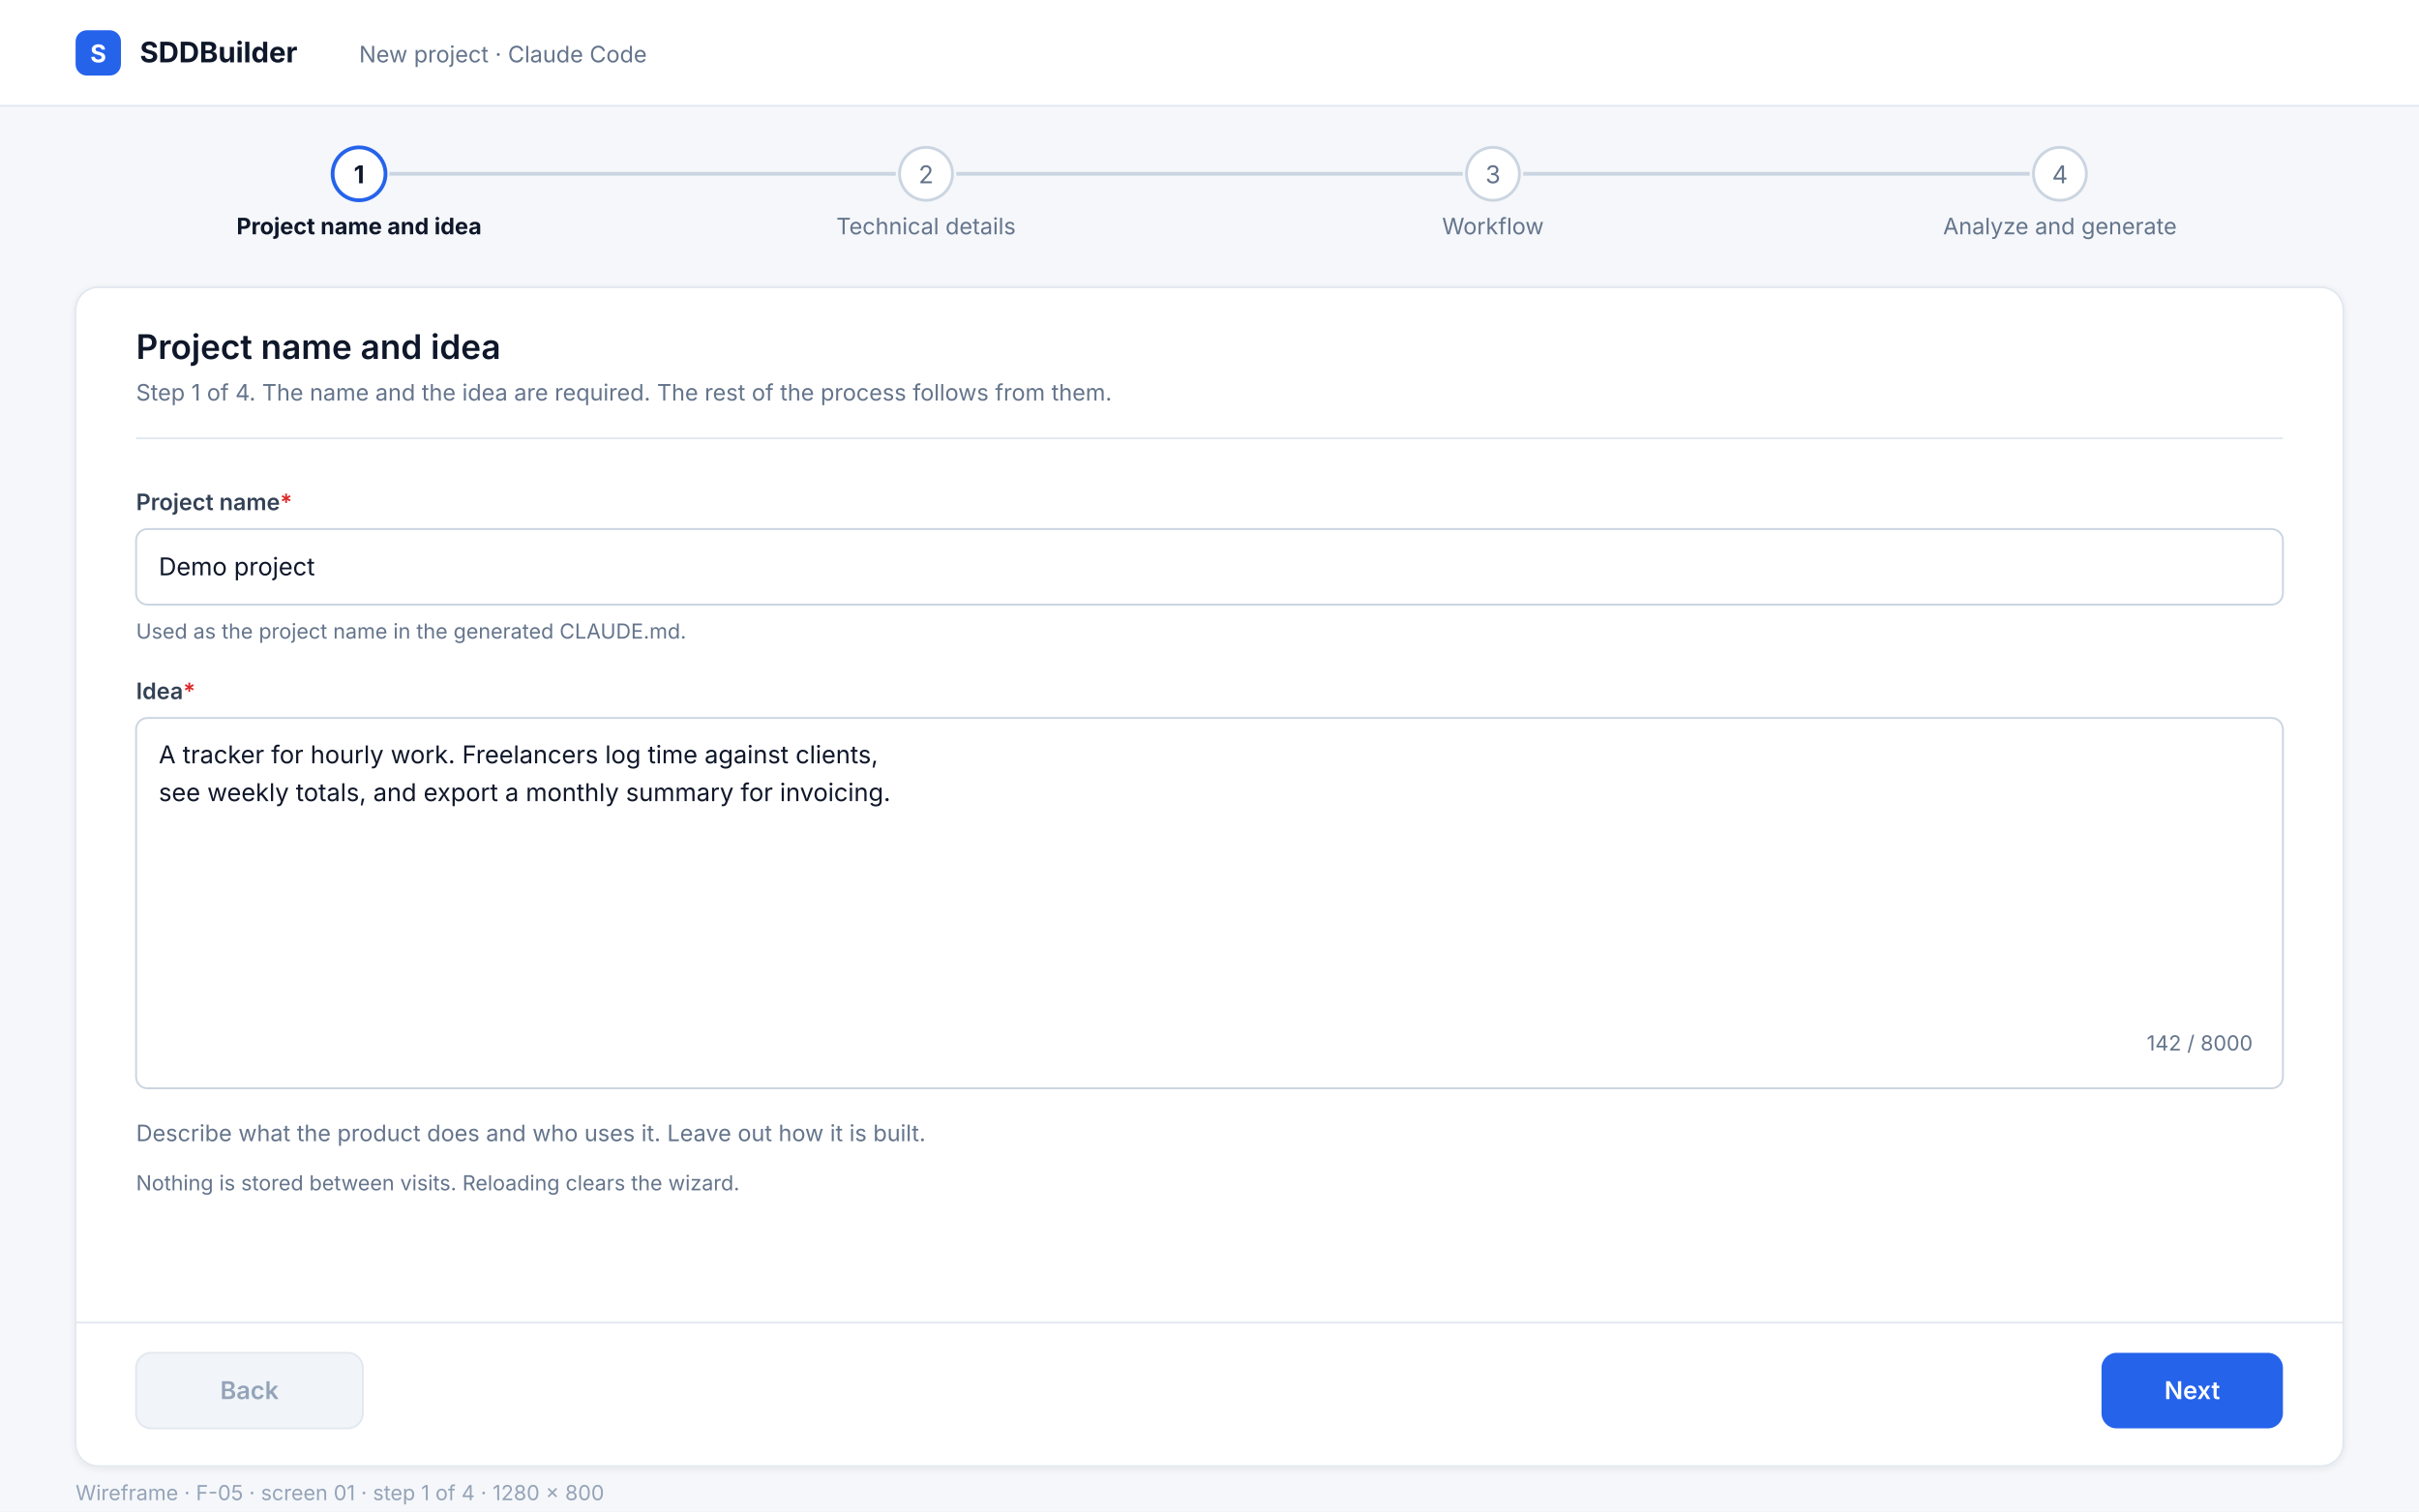
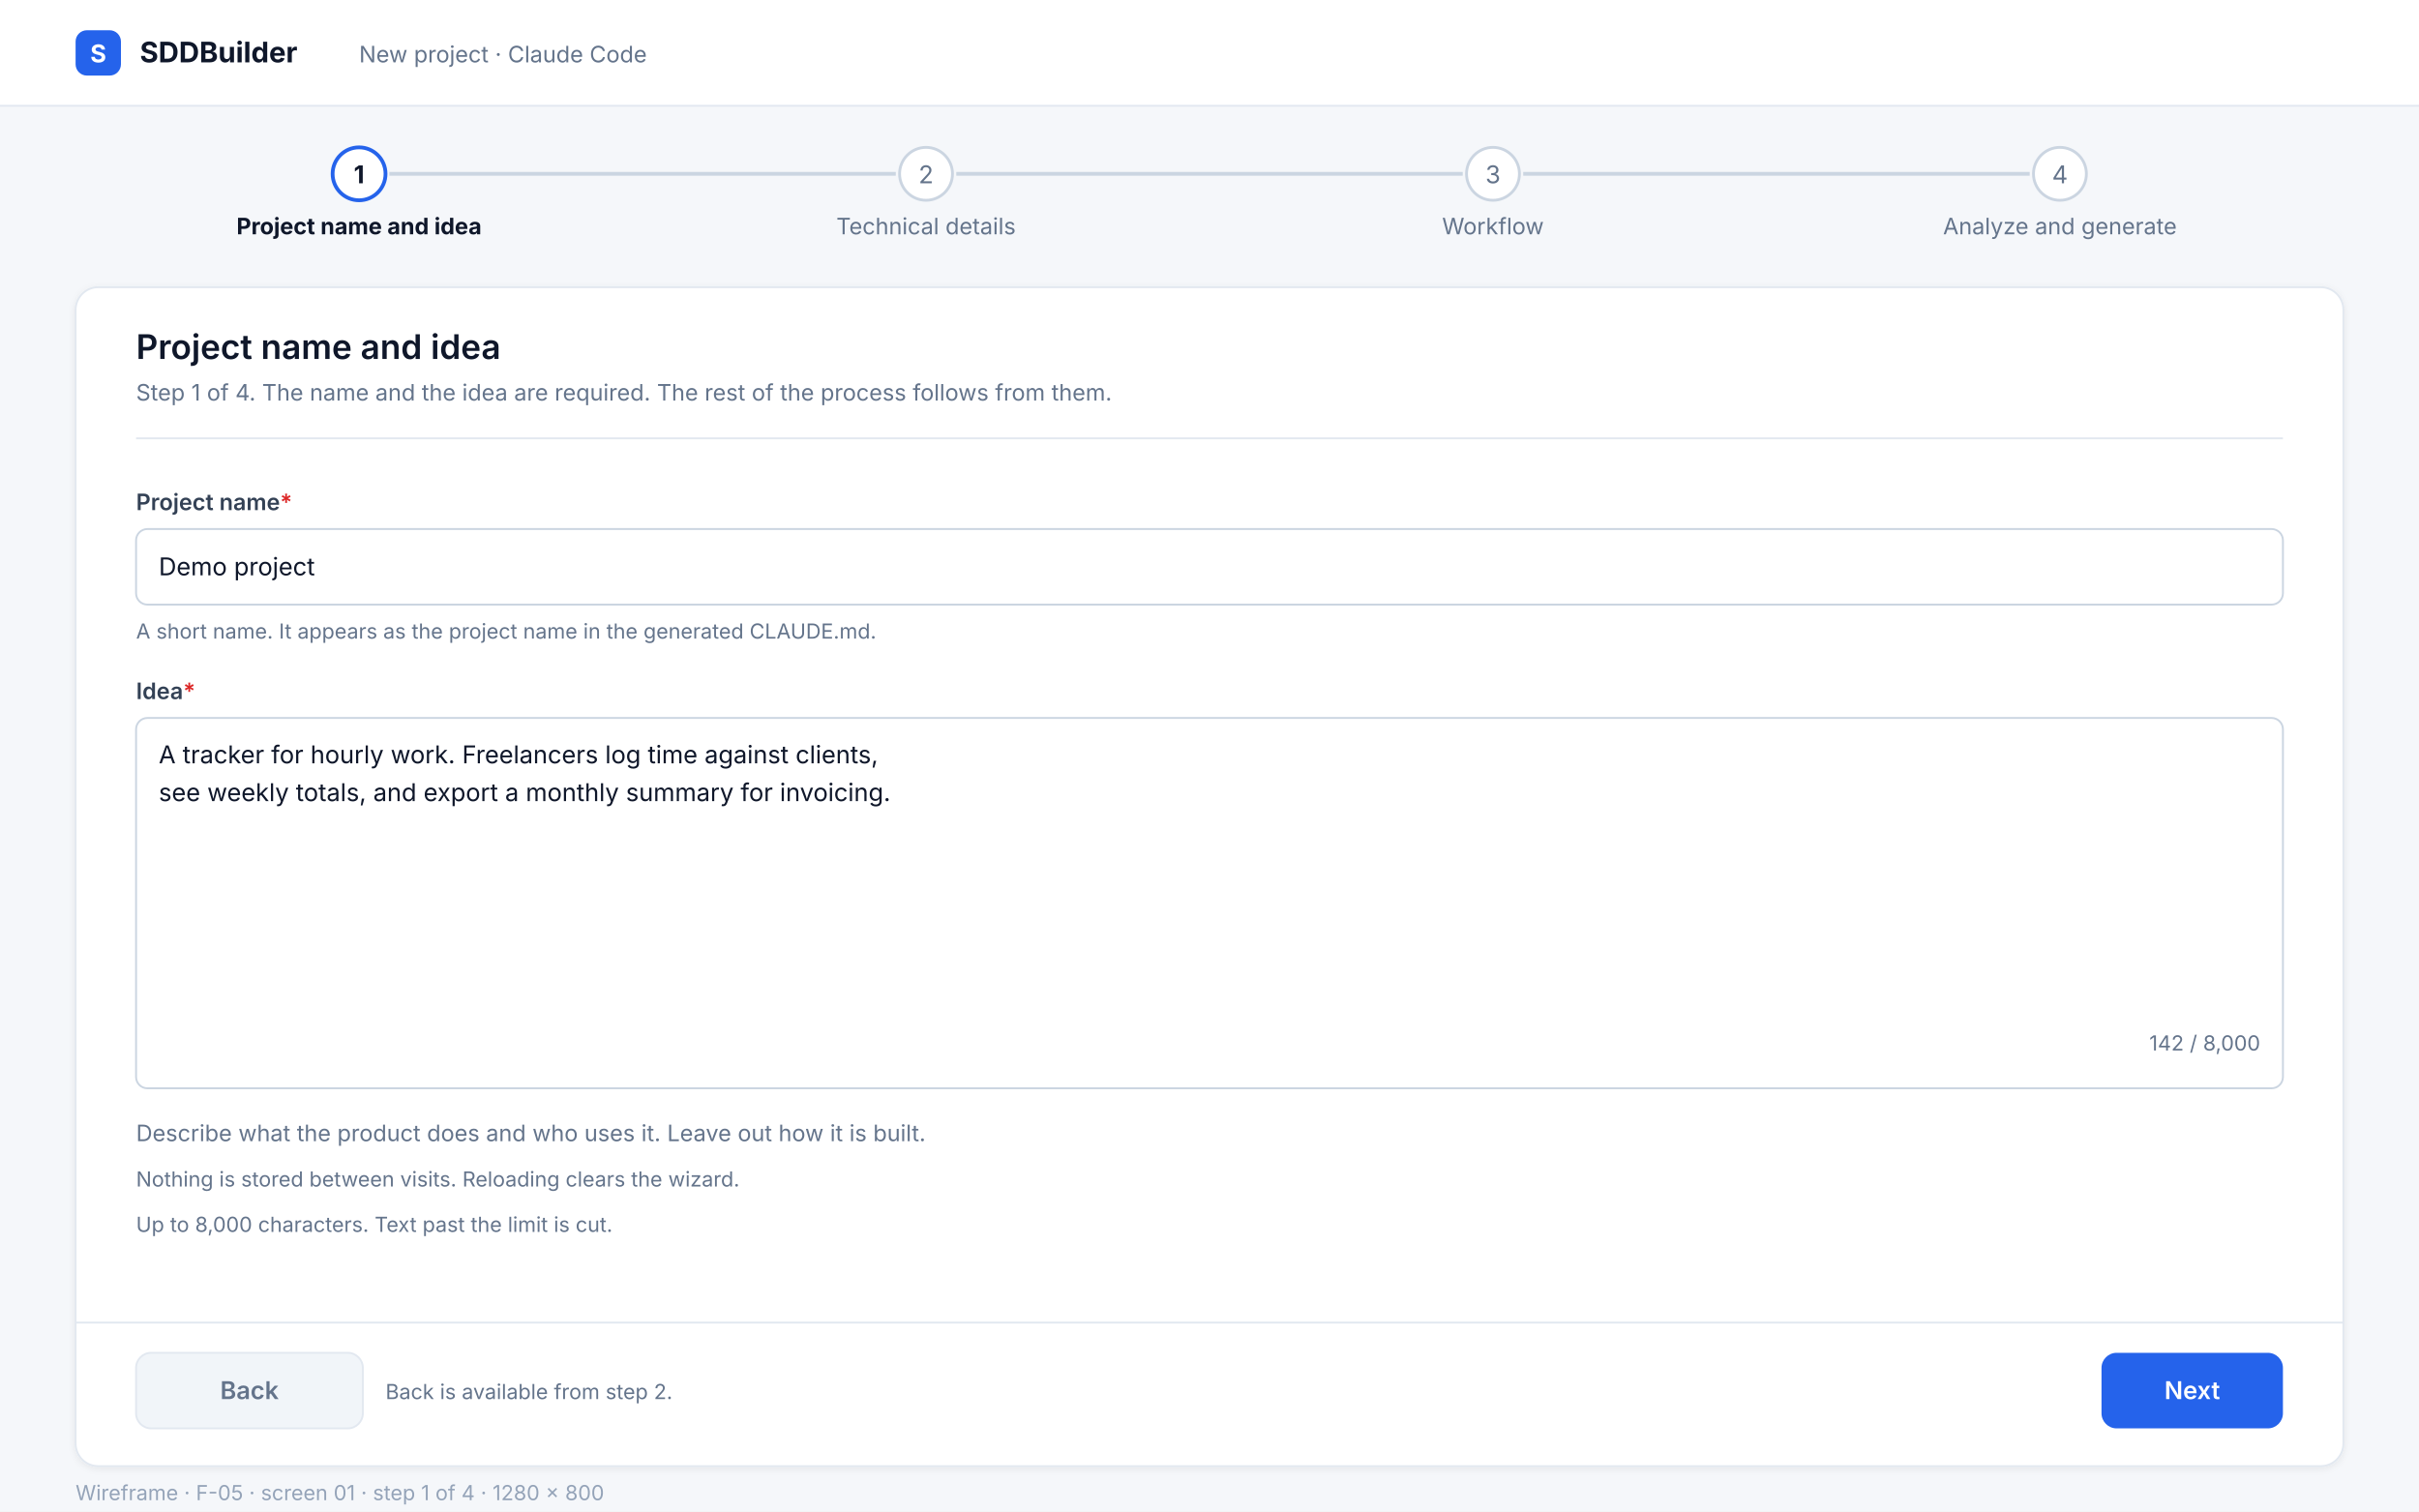
<svg xmlns="http://www.w3.org/2000/svg" width="1280" height="800" viewBox="0 0 1280 800">
  <style>
text{font-family:system-ui,-apple-system,"Segoe UI",sans-serif;font-size:13px;fill:#0f172a}
.h1{font-size:18px;font-weight:600}
.h2{font-size:14px;font-weight:600}
.label{font-size:12px;font-weight:600;fill:#334155}
.req{fill:#dc2626}
.muted{font-size:12px;fill:#64748b}
.small{font-size:11px;fill:#64748b}
.ph{fill:#94a3b8}
.mono{font-family:ui-monospace,Menlo,monospace;font-size:12px}
.monoMuted{font-family:ui-monospace,Menlo,monospace;font-size:12px;fill:#64748b}
.brand{font-size:15px;font-weight:700}
.logo{font-size:13px;font-weight:700;fill:#ffffff}
.caption{font-size:11px;fill:#94a3b8}
.stepCheck{font-size:13px;font-weight:700;fill:#ffffff}
.stepNum{font-size:13px;font-weight:700}
.stepNumTodo{font-size:13px;fill:#64748b}
.stepLabel{font-size:12px;fill:#64748b}
.stepLabelOn{font-size:12px;font-weight:700;fill:#0f172a}
.bt-primary{fill:#ffffff;font-weight:600}
.bt-secondary{fill:#1e293b;font-weight:600}
- .bt-disabled{fill:#94a3b8;font-weight:600}
+ .bt-disabled{fill:#64748b;font-weight:600}
.ct-blocker{font-size:11px;font-weight:600;fill:#991b1b}
.ct-warn{font-size:11px;font-weight:600;fill:#92400e}
.ct-info{font-size:11px;font-weight:600;fill:#1e40af}
- .ct-rule{font-size:11px;font-weight:600;fill:#9a3412}
+ .ct-rule{font-size:11px;font-weight:600;fill:#5b21b6}
.ct-file{font-size:11px;font-weight:600;fill:#334155}
.ct-nofile{font-size:11px;font-weight:600;fill:#64748b}
.errT{font-size:12px;fill:#991b1b}
.warnT{font-size:12px;fill:#92400e}
.badgeT{font-size:12px;font-weight:700;fill:#ffffff}
.page{fill:#f5f7fa}
.bar{fill:#ffffff}
.card{fill:#ffffff;stroke:#e2e8f0;filter:url(#sh)}
.div{stroke:#e2e8f0;stroke-width:1}
.primary{fill:#2563eb}
.secondary{fill:#ffffff;stroke:#cbd5e1;stroke-width:1}
.disabled{fill:#f1f5f9;stroke:#e2e8f0;stroke-width:1}
.input{fill:#ffffff;stroke:#cbd5e1;stroke-width:1}
.inputErr{fill:#ffffff;stroke:#dc2626;stroke-width:1.5}
.box{fill:#f8fafc;stroke:#e2e8f0;stroke-width:1}
.alert{fill:#fef2f2;stroke:#fca5a5;stroke-width:1}
.warnBox{fill:#fffbeb;stroke:#fcd34d;stroke-width:1}
.infoBox{fill:#eff6ff;stroke:#bfdbfe;stroke-width:1}
.chip-blocker{fill:#fee2e2;stroke:#ef4444}
.chip-warn{fill:#fef3c7;stroke:#f59e0b}
.chip-info{fill:#dbeafe;stroke:#93c5fd}
- .chip-rule{fill:#ffedd5;stroke:#fb923c}
+ .chip-rule{fill:#ede9fe;stroke:#8b5cf6}
.chip-file{fill:#f1f5f9;stroke:#cbd5e1}
.chip-nofile{fill:#f1f5f9;stroke:#cbd5e1;stroke-dasharray:3 2}
.chk-on{fill:#2563eb;stroke:#2563eb;stroke-width:1.5}
.chk-off{fill:#ffffff;stroke:#64748b;stroke-width:1.5}
.badge{fill:#2563eb}
.stepDone{fill:#2563eb}
.stepCur{fill:#ffffff;stroke:#2563eb;stroke-width:2}
.stepTodo{fill:#ffffff;stroke:#cbd5e1;stroke-width:1.5}
.lineDone{stroke:#2563eb;stroke-width:2}
.lineTodo{stroke:#cbd5e1;stroke-width:2}
.tabOn{fill:#eff6ff;stroke:#2563eb;stroke-width:1.5}
.tabOff{fill:#ffffff;stroke:#cbd5e1;stroke-width:1}
.tabT{font-size:13px;font-weight:600;fill:#334155}
.tabTOn{font-size:13px;font-weight:700;fill:#1d4ed8}
.node{fill:#ffffff;stroke:#334155;stroke-width:1.5}
.nodeSel{fill:#eff6ff;stroke:#2563eb;stroke-width:2}
.edge{stroke:#64748b;stroke-width:1.5;fill:none}
.edgeDash{stroke:#64748b;stroke-width:1.5;fill:none;stroke-dasharray:5 4}
.gate{fill:#fff7ed;stroke:#ea580c;stroke-width:1.5}
.gateCheck{fill:#ecfeff;stroke:#0891b2;stroke-width:1.5}
.gateSmall{font-size:10px;fill:#9a3412}
.track{fill:#e2e8f0}
.fill{fill:#2563eb}
.canvas{fill:#fbfcfe;stroke:#e2e8f0;stroke-width:1}
.endc{fill:#ffffff;stroke:#0f172a;stroke-width:3}
</style>
  <defs>
    <filter id="sh" x="-3%" y="-3%" width="106%" height="108%">
      <feDropShadow dx="0" dy="1" stdDeviation="2" flood-color="#0f172a" flood-opacity="0.07" />
    </filter>
    <marker id="ar" markerWidth="8" markerHeight="8" refX="7" refY="4" orient="auto">
      <path d="M0,0 L8,4 L0,8 z" fill="#64748b" />
    </marker>
  </defs>
  <rect x="0" y="0" width="1280" height="800" rx="0" class="page" />
  <rect x="0" y="0" width="1280" height="56" rx="0" class="bar" />
  <line x1="0" y1="56" x2="1280" y2="56" class="div" />
  <rect x="40" y="16" width="24" height="24" rx="6" class="primary" />
  <text x="52" y="33" class="logo" text-anchor="middle">S</text>
  <text x="74" y="33" class="brand">SDDBuilder</text>
  <text x="190" y="33" class="muted">New project · Claude Code</text>
  <line x1="206" y1="92" x2="474" y2="92" class="lineTodo" />
  <line x1="506" y1="92" x2="774" y2="92" class="lineTodo" />
  <line x1="806" y1="92" x2="1074" y2="92" class="lineTodo" />
  <circle cx="190" cy="92" r="14" class="stepCur" />
  <text x="190" y="97" class="stepNum" text-anchor="middle">1</text>
  <text x="190" y="124" class="stepLabelOn" text-anchor="middle">Project name and idea</text>
  <circle cx="490" cy="92" r="14" class="stepTodo" />
  <text x="490" y="97" class="stepNumTodo" text-anchor="middle">2</text>
  <text x="490" y="124" class="stepLabel" text-anchor="middle">Technical details</text>
  <circle cx="790" cy="92" r="14" class="stepTodo" />
  <text x="790" y="97" class="stepNumTodo" text-anchor="middle">3</text>
  <text x="790" y="124" class="stepLabel" text-anchor="middle">Workflow</text>
  <circle cx="1090" cy="92" r="14" class="stepTodo" />
  <text x="1090" y="97" class="stepNumTodo" text-anchor="middle">4</text>
  <text x="1090" y="124" class="stepLabel" text-anchor="middle">Analyze and generate</text>
  <rect x="40" y="152" width="1200" height="624" rx="12" class="card" />
  <text x="72" y="190" class="h1">Project name and idea</text>
  <text x="72" y="212" class="muted">Step 1 of 4. The name and the idea are required. The rest of the process follows from them.</text>
  <line x1="72" y1="232" x2="1208" y2="232" class="div" />
  <text x="40" y="794" class="caption">Wireframe · F-05 · screen 01 · step 1 of 4 · 1280 × 800</text>
  <text x="72" y="270" class="label">Project name<tspan class="req"> *</tspan>
  </text>
  <rect x="72" y="280" width="1136" height="40" rx="6" class="input" />
  <text x="84" y="304.5">Demo project</text>
-   <text x="72" y="338" class="small">Used as the project name in the generated CLAUDE.md.</text>
+   <text x="72" y="338" class="small">A short name. It appears as the project name in the generated CLAUDE.md.</text>
  <text x="72" y="370" class="label">Idea<tspan class="req"> *</tspan>
  </text>
  <rect x="72" y="380" width="1136" height="196" rx="6" class="input" />
  <text x="84" y="404">A tracker for hourly work. Freelancers log time against clients,</text>
  <text x="84" y="424">see weekly totals, and export a monthly summary for invoicing.</text>
-   <text x="1192" y="556" class="small" text-anchor="end">142 / 8000</text>
+   <text x="1196" y="556" class="small" text-anchor="end">142 / 8,000</text>
  <text x="72" y="604" class="muted">Describe what the product does and who uses it. Leave out how it is built.</text>
-   <text x="72" y="630" class="small">Nothing is stored between visits. Reloading clears the wizard.</text>
+   <text x="72" y="628" class="small">Nothing is stored between visits. Reloading clears the wizard.</text>
+   <text x="72" y="652" class="small">Up to 8,000 characters. Text past the limit is cut.</text>
  <line x1="40" y1="700" x2="1240" y2="700" class="div" />
  <rect x="72" y="716" width="120" height="40" rx="8" class="disabled" />
  <text x="132.0" y="740.5" class="bt-disabled" text-anchor="middle">Back</text>
+   <text x="204" y="740.5" class="small">Back is available from step 2.</text>
  <rect x="1112" y="716" width="96" height="40" rx="8" class="primary" />
  <text x="1160.0" y="740.5" class="bt-primary" text-anchor="middle">Next</text>
</svg>
